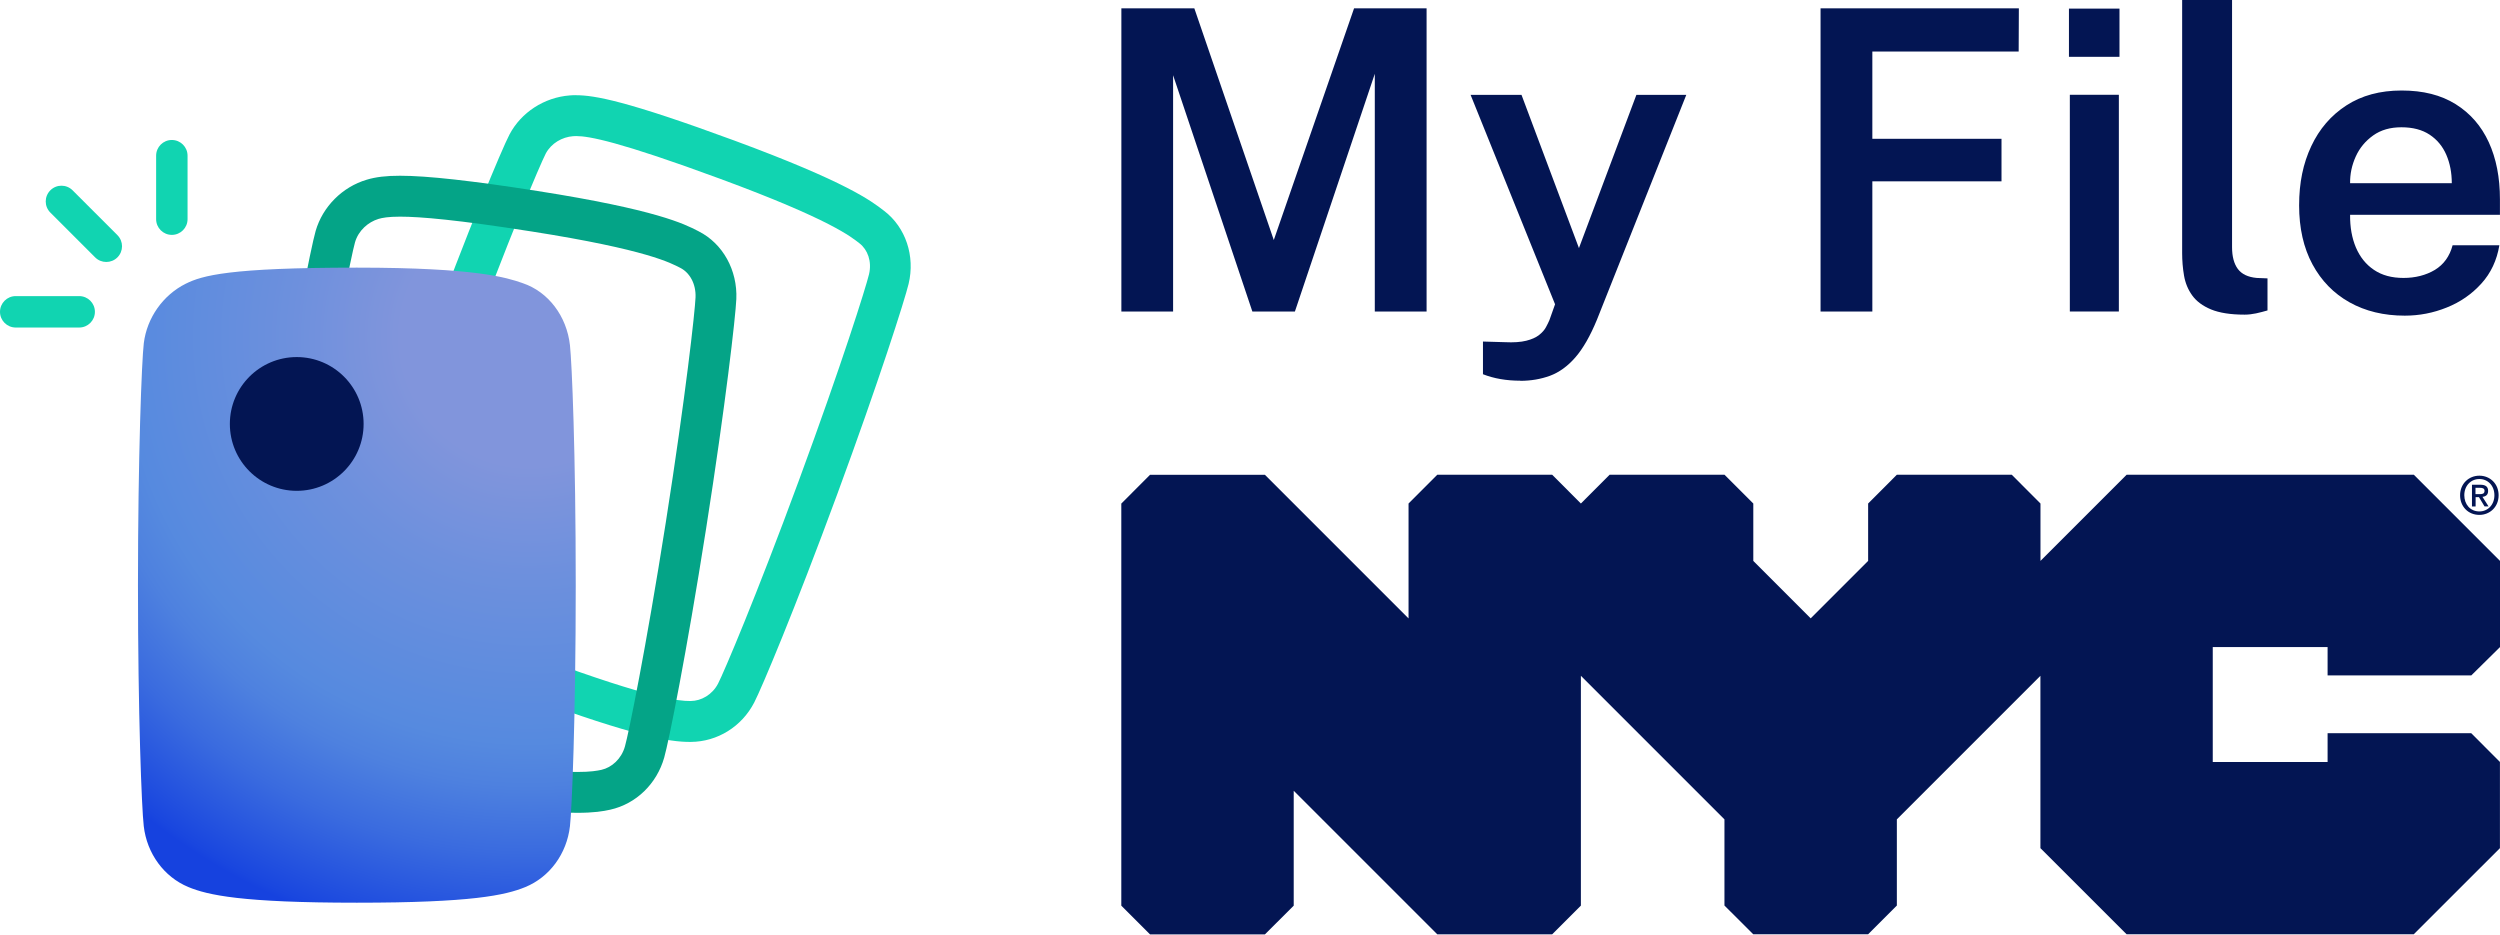
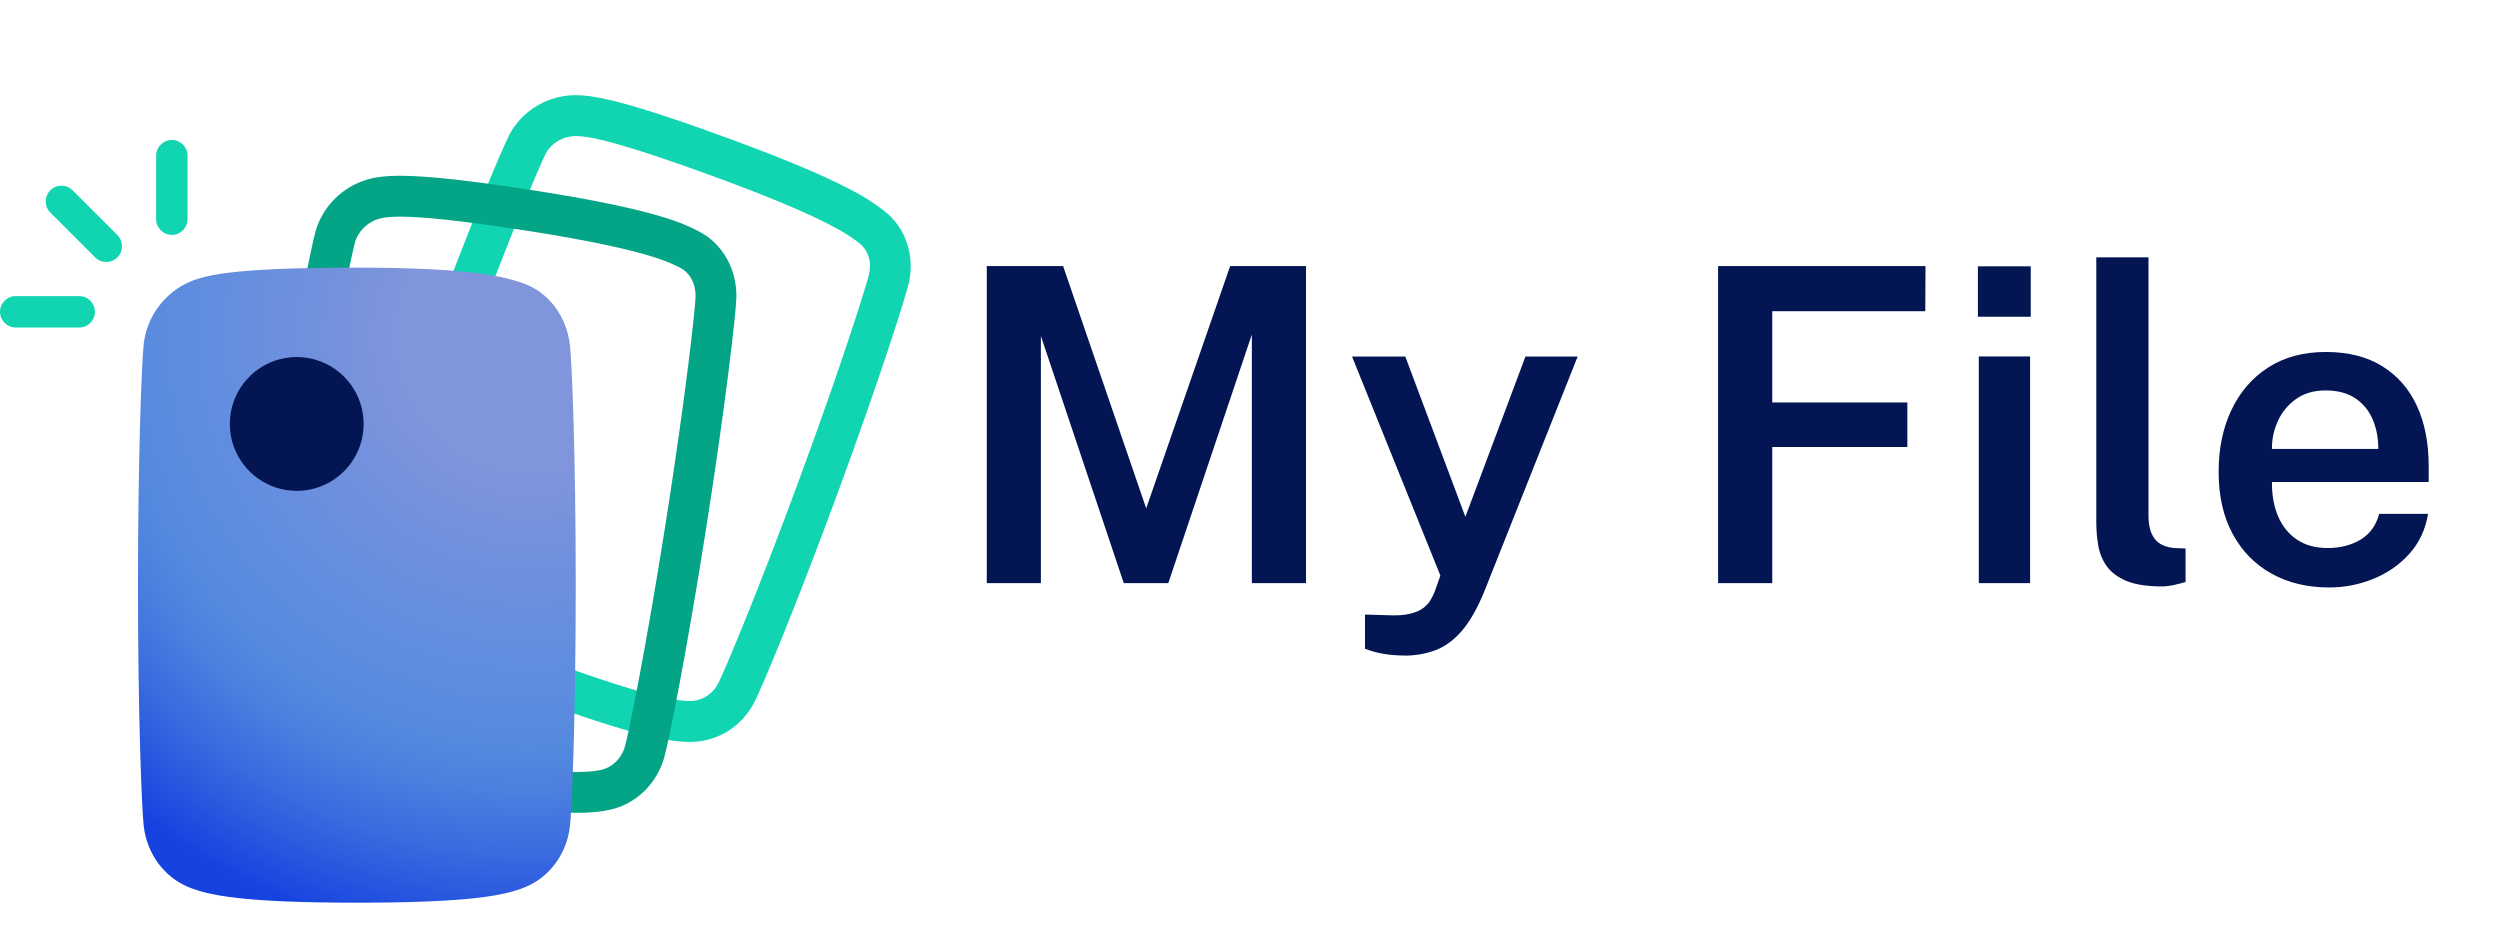
- <svg xmlns="http://www.w3.org/2000/svg" id="a" viewBox="0 0 397.75 148.64">
-   <defs>
-     <style>.c{fill:url(#b);}.d{fill:#031553;}.e{fill:#11d4b1;}.f{fill:#04a487;}</style>
+ <svg xmlns="http://www.w3.org/2000/svg" id="a" viewBox="0 0 397.75 148.64" version="1.1">
+   <defs id="defs7">
+     <style id="style1">.c{fill:url(#b);}.d{fill:#031553;}.e{fill:#11d4b1;}.f{fill:#04a487;}</style>
    <radialGradient id="b" cx="84.26" cy="53.63" fx="84.26" fy="53.63" r="97.74" gradientTransform="matrix(1, 0, 0, 1, 0, 0)" gradientUnits="userSpaceOnUse">
-       <stop offset=".21" stop-color="#8195dc" />
-       <stop offset=".39" stop-color="#6d90dd" />
-       <stop offset=".66" stop-color="#568adf" />
-       <stop offset=".73" stop-color="#4e81df" />
-       <stop offset=".84" stop-color="#3a6bdf" />
-       <stop offset=".99" stop-color="#1946df" />
-       <stop offset="1" stop-color="#1642df" />
+       <stop offset=".21" stop-color="#8195dc" id="stop1" />
+       <stop offset=".39" stop-color="#6d90dd" id="stop2" />
+       <stop offset=".66" stop-color="#568adf" id="stop3" />
+       <stop offset=".73" stop-color="#4e81df" id="stop4" />
+       <stop offset=".84" stop-color="#3a6bdf" id="stop5" />
+       <stop offset=".99" stop-color="#1946df" id="stop6" />
+       <stop offset="1" stop-color="#1642df" id="stop7" />
    </radialGradient>
  </defs>
-   <g>
-     <g>
-       <path class="d" d="M393.18,107.46l4.57-4.51v-13.71l-13.71-13.71h-45.69l-13.71,13.71v-9.13l-4.57-4.58h-18.28l-4.57,4.58v9.13l-9.14,9.14-9.13-9.14v-9.13l-4.58-4.58h-18.28l-4.57,4.58-4.57-4.58h-18.28l-4.57,4.58v18.28l-22.85-22.85h-18.28l-4.57,4.58v63.97l4.57,4.57h18.28l4.58-4.57v-18.28l22.84,22.84h18.28l4.57-4.57v-36.56l22.84,22.84v13.71l4.58,4.57h18.28l4.57-4.57v-13.71l22.84-22.84v27.42l13.71,13.7h45.69l13.71-13.7v-13.71l-4.57-4.58h-22.85v4.58h-18.27v-18.28h18.27v4.51h22.85Z" />
-       <path class="d" d="M394.49,78.62c.43,0,.8-.04,.8-.54,0-.42-.41-.47-.75-.47h-.69v1.01h.64Zm-.63,1.96h-.57v-3.46h1.31c.83,0,1.26,.29,1.26,.99,0,.63-.38,.88-.9,.94l.97,1.52h-.64l-.89-1.48h-.53v1.48h-.01Zm.61-4.37c-1.35,0-2.4,1.06-2.4,2.58,0,1.42,.92,2.58,2.4,2.58,1.34,0,2.39-1.05,2.39-2.58s-1.05-2.58-2.39-2.58Zm0,5.71c-1.79,0-3.07-1.34-3.07-3.12,0-1.88,1.42-3.12,3.07-3.12s3.06,1.24,3.06,3.12c0,1.87-1.41,3.12-3.06,3.12Z" />
-     </g>
-     <g>
-       <path class="d" d="M178.41,49.56V1.33h11.61l12.64,36.86L215.43,1.33h11.54V49.56h-8.24V11.74l-12.71,37.82h-6.77l-12.61-37.59V49.56h-8.24Z" />
-       <path class="d" d="M241.88,60.57c-2.2,0-4.18-.34-5.94-1.03v-5.2l3.47,.1c1.4,.07,2.54-.01,3.42-.23,.88-.22,1.56-.53,2.05-.92,.49-.39,.85-.8,1.08-1.23s.42-.81,.55-1.12l.9-2.53-13.44-33.32h8.1l9.14,24.38,9.14-24.38h7.94l-14.21,35.76c-1.07,2.6-2.22,4.61-3.45,6.02-1.23,1.41-2.58,2.38-4.04,2.92-1.46,.53-3.03,.8-4.72,.8Z" />
-       <path class="d" d="M289.65,1.33h31.55l-.03,6.87h-23.28v13.88h20.55v6.77h-20.55v20.71h-8.24V1.33Z" />
-       <path class="d" d="M337.21,1.37v7.67h-8.04V1.37h8.04Zm-.1,13.71V49.56h-7.8V15.08h7.8Z" />
-       <path class="d" d="M357.12,50.06c-2.22,0-4-.28-5.34-.83-1.33-.55-2.33-1.3-3-2.23-.67-.93-1.1-1.98-1.3-3.15-.2-1.17-.3-2.36-.3-3.58V0h7.94V39.32c0,1.49,.31,2.65,.92,3.47,.61,.82,1.61,1.3,2.99,1.43l1.73,.07v5.1c-.6,.18-1.21,.33-1.83,.47-.62,.13-1.22,.2-1.8,.2Z" />
-       <path class="d" d="M373.9,34.19c-.02,1.96,.29,3.69,.93,5.2,.65,1.51,1.6,2.7,2.87,3.55,1.27,.86,2.83,1.28,4.7,1.28s3.57-.43,4.99-1.28c1.41-.86,2.35-2.16,2.82-3.92h7.44c-.4,2.4-1.36,4.44-2.87,6.1-1.51,1.67-3.34,2.94-5.49,3.8-2.15,.87-4.38,1.3-6.69,1.3-3.34,0-6.27-.71-8.79-2.12-2.52-1.41-4.49-3.43-5.9-6.05-1.41-2.62-2.12-5.75-2.12-9.37s.64-6.68,1.93-9.42c1.29-2.75,3.15-4.91,5.59-6.49,2.44-1.58,5.36-2.37,8.79-2.37s6.26,.72,8.59,2.17c2.32,1.45,4.08,3.46,5.27,6.05,1.19,2.59,1.78,5.62,1.78,9.09v2.47h-23.85Zm0-5.04h16.18c0-1.67-.29-3.17-.87-4.52-.58-1.34-1.46-2.41-2.65-3.2-1.19-.79-2.69-1.18-4.49-1.18s-3.28,.43-4.5,1.3c-1.22,.87-2.15,1.98-2.77,3.35-.62,1.37-.92,2.78-.9,4.25Z" />
+   <g id="g15" transform="matrix(1.045942,0,0,1.045942,-18.27327,47.86712)">
+     <g id="g14" transform="translate(-10.83899,-6.623826)">
+       <path class="d" d="M 178.41,49.56 V 1.33 h 11.61 l 12.64,36.86 12.77,-36.86 h 11.54 v 48.23 h -8.24 V 11.74 l -12.71,37.82 h -6.77 L 186.64,11.97 v 37.59 h -8.24 z" id="path9" />
+       <path class="d" d="m 241.88,60.57 c -2.2,0 -4.18,-0.34 -5.94,-1.03 v -5.2 l 3.47,0.1 c 1.4,0.07 2.54,-0.01 3.42,-0.23 0.88,-0.22 1.56,-0.53 2.05,-0.92 0.49,-0.39 0.85,-0.8 1.08,-1.23 0.23,-0.43 0.42,-0.81 0.55,-1.12 l 0.9,-2.53 -13.44,-33.32 h 8.1 l 9.14,24.38 9.14,-24.38 h 7.94 l -14.21,35.76 c -1.07,2.6 -2.22,4.61 -3.45,6.02 -1.23,1.41 -2.58,2.38 -4.04,2.92 -1.46,0.53 -3.03,0.8 -4.72,0.8 z" id="path10" />
+       <path class="d" d="m 289.65,1.33 h 31.55 l -0.03,6.87 h -23.28 v 13.88 h 20.55 v 6.77 h -20.55 v 20.71 h -8.24 z" id="path11" />
+       <path class="d" d="m 337.21,1.37 v 7.67 h -8.04 V 1.37 Z m -0.1,13.71 v 34.48 h -7.8 V 15.08 Z" id="path12" />
+       <path class="d" d="m 357.12,50.06 c -2.22,0 -4,-0.28 -5.34,-0.83 -1.33,-0.55 -2.33,-1.3 -3,-2.23 -0.67,-0.93 -1.1,-1.98 -1.3,-3.15 -0.2,-1.17 -0.3,-2.36 -0.3,-3.58 V 0 h 7.94 v 39.32 c 0,1.49 0.31,2.65 0.92,3.47 0.61,0.82 1.61,1.3 2.99,1.43 l 1.73,0.07 v 5.1 c -0.6,0.18 -1.21,0.33 -1.83,0.47 -0.62,0.13 -1.22,0.2 -1.8,0.2 z" id="path13" />
+       <path class="d" d="m 373.9,34.19 c -0.02,1.96 0.29,3.69 0.93,5.2 0.65,1.51 1.6,2.7 2.87,3.55 1.27,0.86 2.83,1.28 4.7,1.28 1.87,0 3.57,-0.43 4.99,-1.28 1.41,-0.86 2.35,-2.16 2.82,-3.92 h 7.44 c -0.4,2.4 -1.36,4.44 -2.87,6.1 -1.51,1.67 -3.34,2.94 -5.49,3.8 -2.15,0.87 -4.38,1.3 -6.69,1.3 -3.34,0 -6.27,-0.71 -8.79,-2.12 -2.52,-1.41 -4.49,-3.43 -5.9,-6.05 -1.41,-2.62 -2.12,-5.75 -2.12,-9.37 0,-3.62 0.64,-6.68 1.93,-9.42 1.29,-2.75 3.15,-4.91 5.59,-6.49 2.44,-1.58 5.36,-2.37 8.79,-2.37 3.43,0 6.26,0.72 8.59,2.17 2.32,1.45 4.08,3.46 5.27,6.05 1.19,2.59 1.78,5.62 1.78,9.09 v 2.47 h -23.85 z m 0,-5.04 h 16.18 c 0,-1.67 -0.29,-3.17 -0.87,-4.52 -0.58,-1.34 -1.46,-2.41 -2.65,-3.2 -1.19,-0.79 -2.69,-1.18 -4.49,-1.18 -1.8,0 -3.28,0.43 -4.5,1.3 -1.22,0.87 -2.15,1.98 -2.77,3.35 -0.62,1.37 -0.92,2.78 -0.9,4.25 z" id="path14" />
    </g>
  </g>
-   <g>
-     <path class="e" d="M91.68,21.65c2,0,6.75,.84,22.93,6.81,17.59,6.49,20.85,9.26,22.14,10.26s2,2.87,1.51,4.92c-.49,2.05-4.32,14.27-11.16,32.81-6.83,18.54-11.94,30.55-12.86,32.32-.92,1.77-2.68,2.75-4.34,2.76-.04,0-.09,0-.14,0-1.75,0-6.1-.33-23.33-6.68-17.68-6.52-20.93-9.05-22.18-10.15-1.26-1.1-1.96-2.98-1.51-4.92s4.37-14.4,11.2-32.93,12.02-30.75,12.89-32.42c.88-1.66,2.63-2.63,4.34-2.76,.15-.01,.31-.02,.49-.02m0-6.51c-.34,0-.66,.01-1,.04-4.07,.31-7.75,2.7-9.6,6.22-1.2,2.27-6.64,15.31-13.24,33.2-6.79,18.41-10.86,31.23-11.43,33.7-.97,4.18,.39,8.5,3.55,11.29,2.48,2.18,7.13,5.06,24.22,11.37,16.92,6.24,22.43,7.08,25.58,7.08h.19c4.23-.04,8.09-2.44,10.07-6.28,1.17-2.26,6.4-14.66,13.18-33.06,6.66-18.07,10.76-30.96,11.38-33.54,1.06-4.42-.46-8.98-3.88-11.6l-.12-.09c-1.89-1.46-5.81-4.5-23.73-11.11-17.18-6.33-22.25-7.21-25.18-7.21h0Z" />
-     <path class="e" d="M16.91,41.68c-.64,0-1.28-.24-1.77-.73l-7.13-7.13c-.98-.98-.98-2.56,0-3.54,.98-.98,2.56-.98,3.54,0l7.13,7.13c.98,.98,.98,2.56,0,3.54-.49,.49-1.13,.73-1.77,.73Z" />
-     <path class="e" d="M12.6,52.11H2.5c-1.38,0-2.5-1.12-2.5-2.5s1.12-2.5,2.5-2.5H12.6c1.38,0,2.5,1.12,2.5,2.5s-1.12,2.5-2.5,2.5Z" />
-     <path class="e" d="M27.34,37.37c-1.38,0-2.5-1.12-2.5-2.5v-10.1c0-1.38,1.12-2.5,2.5-2.5s2.5,1.12,2.5,2.5v10.1c0,1.38-1.12,2.5-2.5,2.5Z" />
-     <path class="f" d="M63.66,34.47c3.21,0,9.15,.51,20.87,2.35,18.52,2.91,22.25,5.06,23.71,5.8,1.46,.74,2.51,2.5,2.42,4.7-.09,2.2-1.54,15.46-4.73,35.79-3.2,20.33-5.93,33.65-6.5,35.64-.56,2-2.11,3.36-3.74,3.73-.65,.14-1.68,.34-3.86,.34-3.31,0-9.24-.45-20.46-2.21-18.62-2.93-22.29-4.82-23.73-5.68-1.44-.86-2.5-2.63-2.42-4.7,.08-2.07,1.56-15.6,4.75-35.92,3.19-20.32,5.97-33.87,6.51-35.75s2.09-3.23,3.74-3.73c.61-.18,1.55-.36,3.43-.36m0-6.51h0c-2.2,0-3.84,.19-5.3,.63-3.9,1.16-7.01,4.29-8.13,8.15-.74,2.56-3.61,16.96-6.69,36.55-3.17,20.17-4.73,34.06-4.83,36.69-.16,4.34,1.98,8.38,5.59,10.53,2.87,1.71,8.01,3.68,26.05,6.52,9.82,1.54,16.84,2.29,21.47,2.29,2.69,0,4.18-.25,5.28-.5,4.11-.92,7.4-4.1,8.59-8.31,.72-2.54,3.49-16.24,6.66-36.4,3.11-19.8,4.69-33.77,4.81-36.52,.2-4.61-2.15-8.84-5.98-10.78l-.13-.07c-2.14-1.1-6.6-3.38-25.51-6.35-10.4-1.63-17.56-2.43-21.88-2.43h0Z" />
+   <g id="g19">
+     <path class="e" d="M91.68,21.65c2,0,6.75,.84,22.93,6.81,17.59,6.49,20.85,9.26,22.14,10.26s2,2.87,1.51,4.92c-.49,2.05-4.32,14.27-11.16,32.81-6.83,18.54-11.94,30.55-12.86,32.32-.92,1.77-2.68,2.75-4.34,2.76-.04,0-.09,0-.14,0-1.75,0-6.1-.33-23.33-6.68-17.68-6.52-20.93-9.05-22.18-10.15-1.26-1.1-1.96-2.98-1.51-4.92s4.37-14.4,11.2-32.93,12.02-30.75,12.89-32.42c.88-1.66,2.63-2.63,4.34-2.76,.15-.01,.31-.02,.49-.02m0-6.51c-.34,0-.66,.01-1,.04-4.07,.31-7.75,2.7-9.6,6.22-1.2,2.27-6.64,15.31-13.24,33.2-6.79,18.41-10.86,31.23-11.43,33.7-.97,4.18,.39,8.5,3.55,11.29,2.48,2.18,7.13,5.06,24.22,11.37,16.92,6.24,22.43,7.08,25.58,7.08h.19c4.23-.04,8.09-2.44,10.07-6.28,1.17-2.26,6.4-14.66,13.18-33.06,6.66-18.07,10.76-30.96,11.38-33.54,1.06-4.42-.46-8.98-3.88-11.6l-.12-.09c-1.89-1.46-5.81-4.5-23.73-11.11-17.18-6.33-22.25-7.21-25.18-7.21h0Z" id="path15" />
+     <path class="e" d="M16.91,41.68c-.64,0-1.28-.24-1.77-.73l-7.13-7.13c-.98-.98-.98-2.56,0-3.54,.98-.98,2.56-.98,3.54,0l7.13,7.13c.98,.98,.98,2.56,0,3.54-.49,.49-1.13,.73-1.77,.73Z" id="path16" />
+     <path class="e" d="M12.6,52.11H2.5c-1.38,0-2.5-1.12-2.5-2.5s1.12-2.5,2.5-2.5H12.6c1.38,0,2.5,1.12,2.5,2.5s-1.12,2.5-2.5,2.5Z" id="path17" />
+     <path class="e" d="M27.34,37.37c-1.38,0-2.5-1.12-2.5-2.5v-10.1c0-1.38,1.12-2.5,2.5-2.5s2.5,1.12,2.5,2.5v10.1c0,1.38-1.12,2.5-2.5,2.5Z" id="path18" />
+     <path class="f" d="M63.66,34.47c3.21,0,9.15,.51,20.87,2.35,18.52,2.91,22.25,5.06,23.71,5.8,1.46,.74,2.51,2.5,2.42,4.7-.09,2.2-1.54,15.46-4.73,35.79-3.2,20.33-5.93,33.65-6.5,35.64-.56,2-2.11,3.36-3.74,3.73-.65,.14-1.68,.34-3.86,.34-3.31,0-9.24-.45-20.46-2.21-18.62-2.93-22.29-4.82-23.73-5.68-1.44-.86-2.5-2.63-2.42-4.7,.08-2.07,1.56-15.6,4.75-35.92,3.19-20.32,5.97-33.87,6.51-35.75s2.09-3.23,3.74-3.73c.61-.18,1.55-.36,3.43-.36m0-6.51h0c-2.2,0-3.84,.19-5.3,.63-3.9,1.16-7.01,4.29-8.13,8.15-.74,2.56-3.61,16.96-6.69,36.55-3.17,20.17-4.73,34.06-4.83,36.69-.16,4.34,1.98,8.38,5.59,10.53,2.87,1.71,8.01,3.68,26.05,6.52,9.82,1.54,16.84,2.29,21.47,2.29,2.69,0,4.18-.25,5.28-.5,4.11-.92,7.4-4.1,8.59-8.31,.72-2.54,3.49-16.24,6.66-36.4,3.11-19.8,4.69-33.77,4.81-36.52,.2-4.61-2.15-8.84-5.98-10.78l-.13-.07c-2.14-1.1-6.6-3.38-25.51-6.35-10.4-1.63-17.56-2.43-21.88-2.43h0Z" id="path19" />
    <path class="c" d="M56.79,42.58c-20.37,0-24.61,1.26-27.22,2.55-3.63,1.8-6.19,5.43-6.69,9.46-.33,2.73-.93,17.93-.93,38.5s.59,35.47,.92,38.34c.5,4.37,3.22,8.08,7.08,9.69,3.12,1.3,8.53,2.5,26.82,2.5s23.63-1.19,26.79-2.48c3.89-1.59,6.62-5.31,7.12-9.7,.31-2.71,.92-17.18,.92-38.34s-.61-35.33-.92-38.17c-.51-4.64-3.46-8.52-7.52-9.88l-.14-.05c-2.3-.78-7.08-2.42-26.25-2.42h0Z" id="myFileLogo" />
-     <circle class="d" cx="47.21" cy="67.45" r="10.64" />
+     <circle class="d" cx="47.21" cy="67.45" r="10.64" id="circle19" />
  </g>
</svg>
